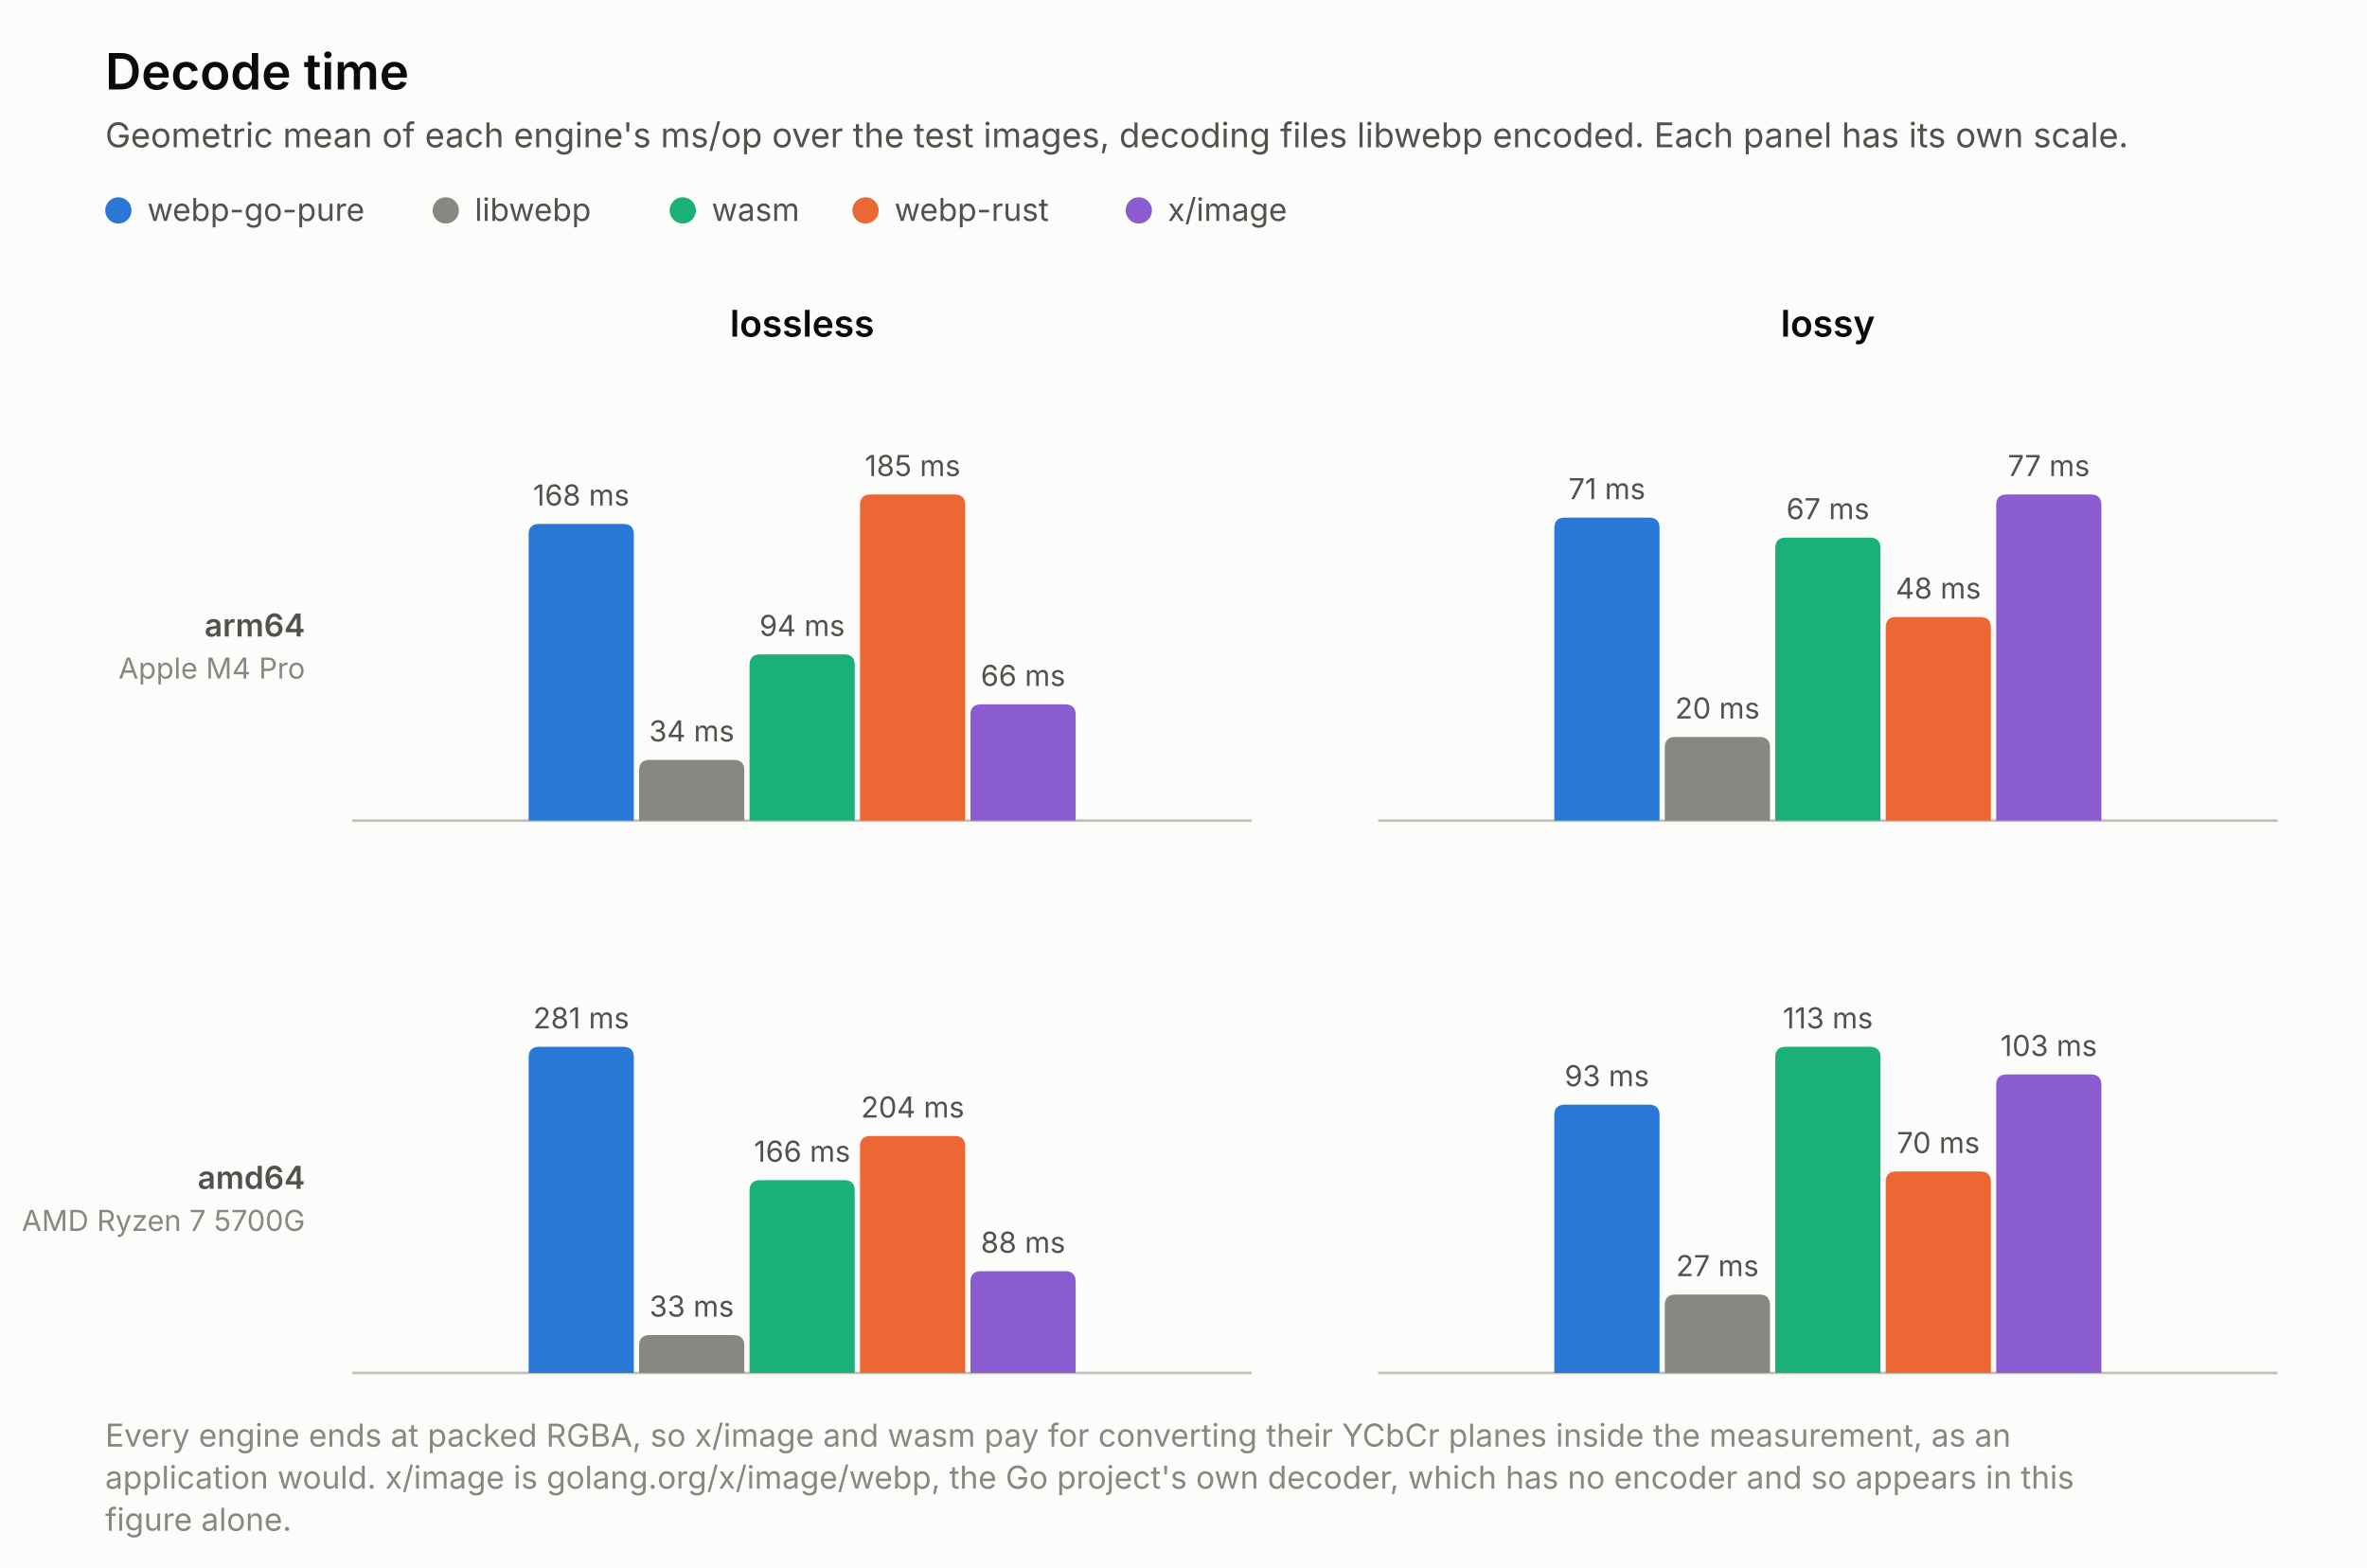
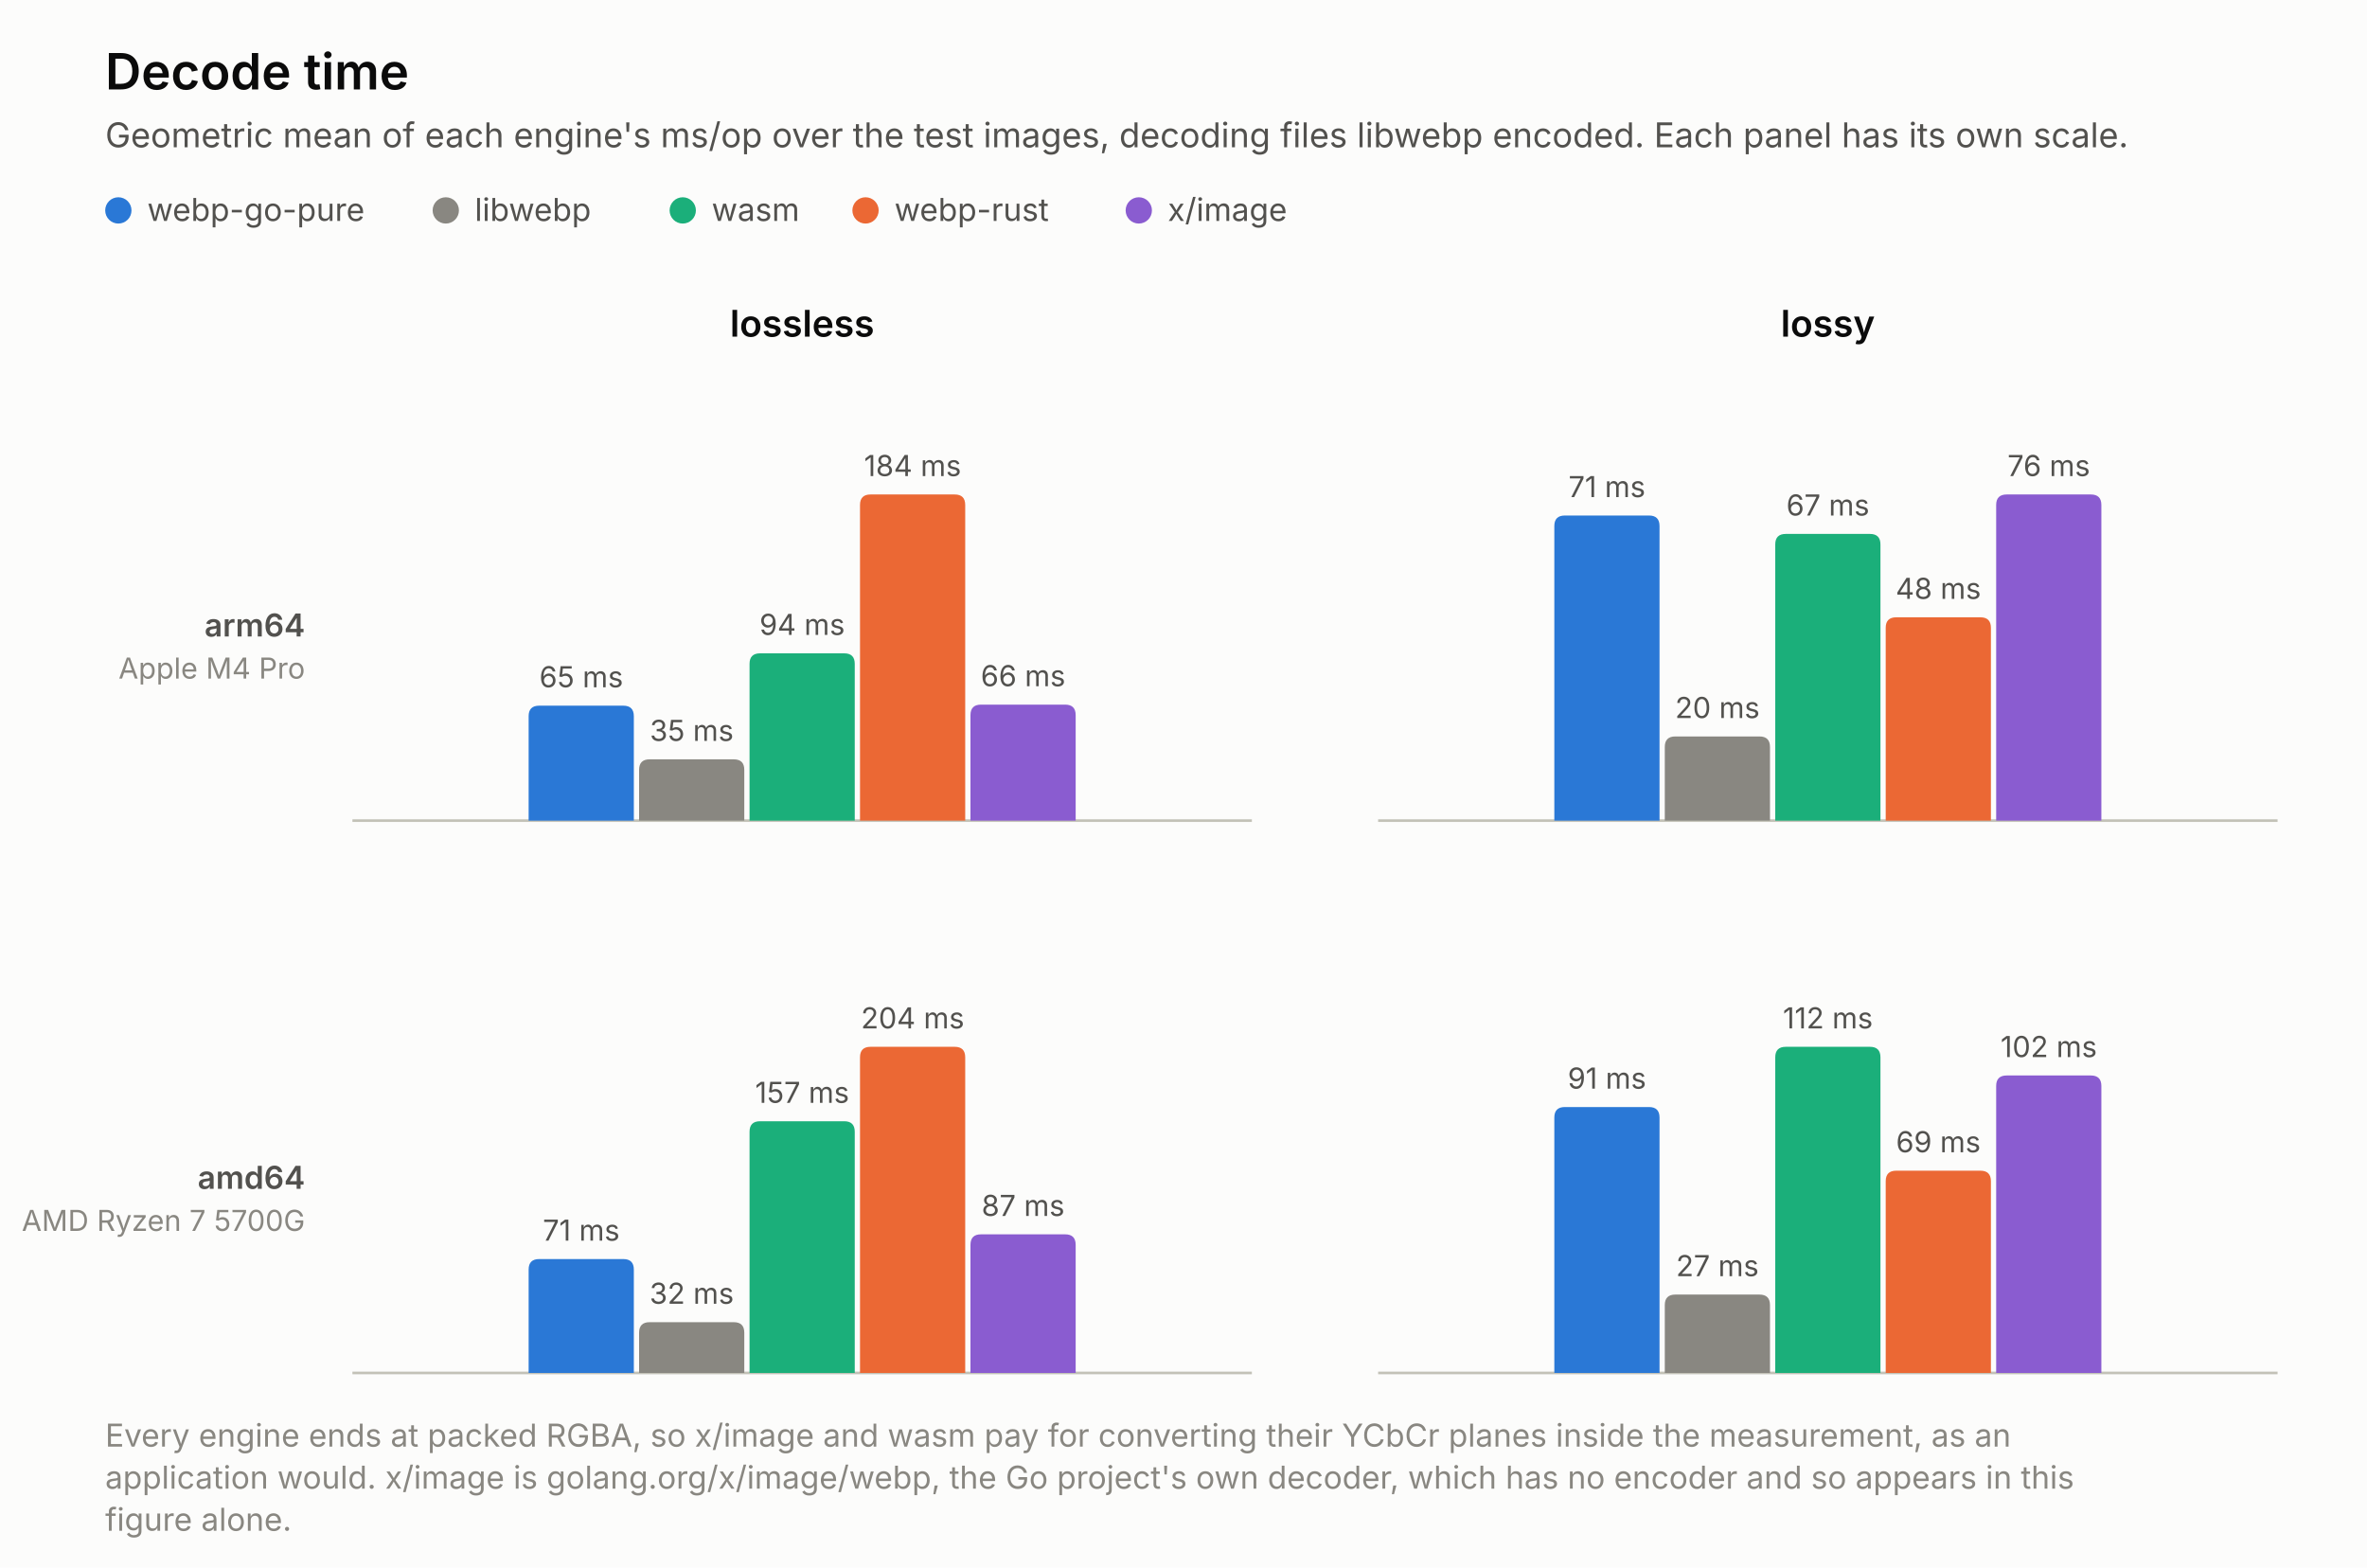
<svg xmlns="http://www.w3.org/2000/svg" width="900" height="596" viewBox="0 0 900 596" role="img">
  <rect width="900" height="596" fill="#fcfcfb" />
  <text x="40.0" y="34.0" font-family="system-ui, -apple-system, &quot;Segoe UI&quot;, sans-serif" font-size="19" fill="#0b0b0b" text-anchor="start" font-weight="600">Decode time</text>
  <text x="40.0" y="56.0" font-family="system-ui, -apple-system, &quot;Segoe UI&quot;, sans-serif" font-size="13" fill="#52514e" text-anchor="start">Geometric mean of each engine's ms/op over the test images, decoding files libwebp encoded. Each panel has its own scale.</text>
  <circle cx="45.0" cy="80.0" r="5.0" fill="#2a78d6" />
  <text x="56.0" y="84.0" font-family="system-ui, -apple-system, &quot;Segoe UI&quot;, sans-serif" font-size="12" fill="#52514e" text-anchor="start">webp-go-pure</text>
  <circle cx="169.5" cy="80.0" r="5.0" fill="#898781" />
  <text x="180.5" y="84.0" font-family="system-ui, -apple-system, &quot;Segoe UI&quot;, sans-serif" font-size="12" fill="#52514e" text-anchor="start">libwebp</text>
  <circle cx="259.6" cy="80.0" r="5.0" fill="#1baf7a" />
  <text x="270.6" y="84.0" font-family="system-ui, -apple-system, &quot;Segoe UI&quot;, sans-serif" font-size="12" fill="#52514e" text-anchor="start">wasm</text>
  <circle cx="329.1" cy="80.0" r="5.0" fill="#eb6834" />
  <text x="340.1" y="84.0" font-family="system-ui, -apple-system, &quot;Segoe UI&quot;, sans-serif" font-size="12" fill="#52514e" text-anchor="start">webp-rust</text>
  <circle cx="433.0" cy="80.0" r="5.0" fill="#8a5cd0" />
  <text x="444.0" y="84.0" font-family="system-ui, -apple-system, &quot;Segoe UI&quot;, sans-serif" font-size="12" fill="#52514e" text-anchor="start">x/image</text>
  <text x="305.0" y="128.0" font-family="system-ui, -apple-system, &quot;Segoe UI&quot;, sans-serif" font-size="14" fill="#0b0b0b" text-anchor="middle" font-weight="600">lossless</text>
  <text x="695.0" y="128.0" font-family="system-ui, -apple-system, &quot;Segoe UI&quot;, sans-serif" font-size="14" fill="#0b0b0b" text-anchor="middle" font-weight="600">lossy</text>
  <text x="116.0" y="242.0" font-family="system-ui, -apple-system, &quot;Segoe UI&quot;, sans-serif" font-size="12" fill="#52514e" text-anchor="end" font-weight="600">arm64</text>
  <text x="116.0" y="258.0" font-family="system-ui, -apple-system, &quot;Segoe UI&quot;, sans-serif" font-size="11" fill="#898781" text-anchor="end">Apple M4 Pro</text>
  <line x1="134.0" y1="312.0" x2="476.0" y2="312.0" stroke="#c3c2b7" stroke-width="1.0" />
-   <path d="M 201.0 312.0 L 201.0 203.2 Q 201.0 199.2 205.0 199.2 L 237.0 199.2 Q 241.0 199.2 241.0 203.2 L 241.0 312.0 Z" fill="#2a78d6" />
-   <path d="M 243.0 312.0 L 243.0 292.9 Q 243.0 288.9 247.0 288.9 L 279.0 288.9 Q 283.0 288.9 283.0 292.9 L 283.0 312.0 Z" fill="#898781" />
-   <path d="M 285.0 312.0 L 285.0 252.8 Q 285.0 248.8 289.0 248.8 L 321.0 248.8 Q 325.0 248.8 325.0 252.8 L 325.0 312.0 Z" fill="#1baf7a" />
+   <path d="M 201.0 312.0 L 201.0 272.3 Q 201.0 268.3 205.0 268.3 L 237.0 268.3 Q 241.0 268.3 241.0 272.3 L 241.0 312.0 Z" fill="#2a78d6" />
+   <path d="M 243.0 312.0 L 243.0 292.7 Q 243.0 288.7 247.0 288.7 L 279.0 288.7 Q 283.0 288.7 283.0 292.7 L 283.0 312.0 Z" fill="#898781" />
+   <path d="M 285.0 312.0 L 285.0 252.4 Q 285.0 248.4 289.0 248.4 L 321.0 248.4 Q 325.0 248.4 325.0 252.4 L 325.0 312.0 Z" fill="#1baf7a" />
  <path d="M 327.0 312.0 L 327.0 192.0 Q 327.0 188.0 331.0 188.0 L 363.0 188.0 Q 367.0 188.0 367.0 192.0 L 367.0 312.0 Z" fill="#eb6834" />
-   <path d="M 369.0 312.0 L 369.0 271.8 Q 369.0 267.8 373.0 267.8 L 405.0 267.8 Q 409.0 267.8 409.0 271.8 L 409.0 312.0 Z" fill="#8a5cd0" />
-   <text x="221.0" y="192.2" font-family="system-ui, -apple-system, &quot;Segoe UI&quot;, sans-serif" font-size="11" fill="#52514e" text-anchor="middle" stroke="#fcfcfb" stroke-width="3" paint-order="stroke" style="font-variant-numeric:tabular-nums">168 ms</text>
-   <text x="263.0" y="281.9" font-family="system-ui, -apple-system, &quot;Segoe UI&quot;, sans-serif" font-size="11" fill="#52514e" text-anchor="middle" stroke="#fcfcfb" stroke-width="3" paint-order="stroke" style="font-variant-numeric:tabular-nums">34 ms</text>
-   <text x="305.0" y="241.8" font-family="system-ui, -apple-system, &quot;Segoe UI&quot;, sans-serif" font-size="11" fill="#52514e" text-anchor="middle" stroke="#fcfcfb" stroke-width="3" paint-order="stroke" style="font-variant-numeric:tabular-nums">94 ms</text>
-   <text x="347.0" y="181.0" font-family="system-ui, -apple-system, &quot;Segoe UI&quot;, sans-serif" font-size="11" fill="#52514e" text-anchor="middle" stroke="#fcfcfb" stroke-width="3" paint-order="stroke" style="font-variant-numeric:tabular-nums">185 ms</text>
-   <text x="389.0" y="260.8" font-family="system-ui, -apple-system, &quot;Segoe UI&quot;, sans-serif" font-size="11" fill="#52514e" text-anchor="middle" stroke="#fcfcfb" stroke-width="3" paint-order="stroke" style="font-variant-numeric:tabular-nums">66 ms</text>
+   <path d="M 369.0 312.0 L 369.0 271.9 Q 369.0 267.9 373.0 267.9 L 405.0 267.9 Q 409.0 267.9 409.0 271.9 L 409.0 312.0 Z" fill="#8a5cd0" />
+   <text x="221.0" y="261.3" font-family="system-ui, -apple-system, &quot;Segoe UI&quot;, sans-serif" font-size="11" fill="#52514e" text-anchor="middle" stroke="#fcfcfb" stroke-width="3" paint-order="stroke" style="font-variant-numeric:tabular-nums">65 ms</text>
+   <text x="263.0" y="281.7" font-family="system-ui, -apple-system, &quot;Segoe UI&quot;, sans-serif" font-size="11" fill="#52514e" text-anchor="middle" stroke="#fcfcfb" stroke-width="3" paint-order="stroke" style="font-variant-numeric:tabular-nums">35 ms</text>
+   <text x="305.0" y="241.4" font-family="system-ui, -apple-system, &quot;Segoe UI&quot;, sans-serif" font-size="11" fill="#52514e" text-anchor="middle" stroke="#fcfcfb" stroke-width="3" paint-order="stroke" style="font-variant-numeric:tabular-nums">94 ms</text>
+   <text x="347.0" y="181.0" font-family="system-ui, -apple-system, &quot;Segoe UI&quot;, sans-serif" font-size="11" fill="#52514e" text-anchor="middle" stroke="#fcfcfb" stroke-width="3" paint-order="stroke" style="font-variant-numeric:tabular-nums">184 ms</text>
+   <text x="389.0" y="260.9" font-family="system-ui, -apple-system, &quot;Segoe UI&quot;, sans-serif" font-size="11" fill="#52514e" text-anchor="middle" stroke="#fcfcfb" stroke-width="3" paint-order="stroke" style="font-variant-numeric:tabular-nums">66 ms</text>
  <line x1="524.0" y1="312.0" x2="866.0" y2="312.0" stroke="#c3c2b7" stroke-width="1.0" />
-   <path d="M 591.0 312.0 L 591.0 200.8 Q 591.0 196.8 595.0 196.8 L 627.0 196.8 Q 631.0 196.8 631.0 200.8 L 631.0 312.0 Z" fill="#2a78d6" />
-   <path d="M 633.0 312.0 L 633.0 284.2 Q 633.0 280.2 637.0 280.2 L 669.0 280.2 Q 673.0 280.2 673.0 284.2 L 673.0 312.0 Z" fill="#898781" />
-   <path d="M 675.0 312.0 L 675.0 208.4 Q 675.0 204.4 679.0 204.4 L 711.0 204.4 Q 715.0 204.4 715.0 208.4 L 715.0 312.0 Z" fill="#1baf7a" />
-   <path d="M 717.0 312.0 L 717.0 238.6 Q 717.0 234.6 721.0 234.6 L 753.0 234.6 Q 757.0 234.6 757.0 238.6 L 757.0 312.0 Z" fill="#eb6834" />
+   <path d="M 591.0 312.0 L 591.0 200.0 Q 591.0 196.0 595.0 196.0 L 627.0 196.0 Q 631.0 196.0 631.0 200.0 L 631.0 312.0 Z" fill="#2a78d6" />
+   <path d="M 633.0 312.0 L 633.0 284.0 Q 633.0 280.0 637.0 280.0 L 669.0 280.0 Q 673.0 280.0 673.0 284.0 L 673.0 312.0 Z" fill="#898781" />
+   <path d="M 675.0 312.0 L 675.0 207.0 Q 675.0 203.0 679.0 203.0 L 711.0 203.0 Q 715.0 203.0 715.0 207.0 L 715.0 312.0 Z" fill="#1baf7a" />
+   <path d="M 717.0 312.0 L 717.0 238.7 Q 717.0 234.7 721.0 234.7 L 753.0 234.7 Q 757.0 234.7 757.0 238.7 L 757.0 312.0 Z" fill="#eb6834" />
  <path d="M 759.0 312.0 L 759.0 192.0 Q 759.0 188.0 763.0 188.0 L 795.0 188.0 Q 799.0 188.0 799.0 192.0 L 799.0 312.0 Z" fill="#8a5cd0" />
-   <text x="611.0" y="189.8" font-family="system-ui, -apple-system, &quot;Segoe UI&quot;, sans-serif" font-size="11" fill="#52514e" text-anchor="middle" stroke="#fcfcfb" stroke-width="3" paint-order="stroke" style="font-variant-numeric:tabular-nums">71 ms</text>
-   <text x="653.0" y="273.2" font-family="system-ui, -apple-system, &quot;Segoe UI&quot;, sans-serif" font-size="11" fill="#52514e" text-anchor="middle" stroke="#fcfcfb" stroke-width="3" paint-order="stroke" style="font-variant-numeric:tabular-nums">20 ms</text>
-   <text x="695.0" y="197.4" font-family="system-ui, -apple-system, &quot;Segoe UI&quot;, sans-serif" font-size="11" fill="#52514e" text-anchor="middle" stroke="#fcfcfb" stroke-width="3" paint-order="stroke" style="font-variant-numeric:tabular-nums">67 ms</text>
-   <text x="737.0" y="227.6" font-family="system-ui, -apple-system, &quot;Segoe UI&quot;, sans-serif" font-size="11" fill="#52514e" text-anchor="middle" stroke="#fcfcfb" stroke-width="3" paint-order="stroke" style="font-variant-numeric:tabular-nums">48 ms</text>
-   <text x="779.0" y="181.0" font-family="system-ui, -apple-system, &quot;Segoe UI&quot;, sans-serif" font-size="11" fill="#52514e" text-anchor="middle" stroke="#fcfcfb" stroke-width="3" paint-order="stroke" style="font-variant-numeric:tabular-nums">77 ms</text>
+   <text x="611.0" y="189.0" font-family="system-ui, -apple-system, &quot;Segoe UI&quot;, sans-serif" font-size="11" fill="#52514e" text-anchor="middle" stroke="#fcfcfb" stroke-width="3" paint-order="stroke" style="font-variant-numeric:tabular-nums">71 ms</text>
+   <text x="653.0" y="273.0" font-family="system-ui, -apple-system, &quot;Segoe UI&quot;, sans-serif" font-size="11" fill="#52514e" text-anchor="middle" stroke="#fcfcfb" stroke-width="3" paint-order="stroke" style="font-variant-numeric:tabular-nums">20 ms</text>
+   <text x="695.0" y="196.0" font-family="system-ui, -apple-system, &quot;Segoe UI&quot;, sans-serif" font-size="11" fill="#52514e" text-anchor="middle" stroke="#fcfcfb" stroke-width="3" paint-order="stroke" style="font-variant-numeric:tabular-nums">67 ms</text>
+   <text x="737.0" y="227.7" font-family="system-ui, -apple-system, &quot;Segoe UI&quot;, sans-serif" font-size="11" fill="#52514e" text-anchor="middle" stroke="#fcfcfb" stroke-width="3" paint-order="stroke" style="font-variant-numeric:tabular-nums">48 ms</text>
+   <text x="779.0" y="181.0" font-family="system-ui, -apple-system, &quot;Segoe UI&quot;, sans-serif" font-size="11" fill="#52514e" text-anchor="middle" stroke="#fcfcfb" stroke-width="3" paint-order="stroke" style="font-variant-numeric:tabular-nums">76 ms</text>
  <text x="116.0" y="452.0" font-family="system-ui, -apple-system, &quot;Segoe UI&quot;, sans-serif" font-size="12" fill="#52514e" text-anchor="end" font-weight="600">amd64</text>
  <text x="116.0" y="468.0" font-family="system-ui, -apple-system, &quot;Segoe UI&quot;, sans-serif" font-size="11" fill="#898781" text-anchor="end">AMD Ryzen 7 5700G</text>
  <line x1="134.0" y1="522.0" x2="476.0" y2="522.0" stroke="#c3c2b7" stroke-width="1.0" />
-   <path d="M 201.0 522.0 L 201.0 402.0 Q 201.0 398.0 205.0 398.0 L 237.0 398.0 Q 241.0 398.0 241.0 402.0 L 241.0 522.0 Z" fill="#2a78d6" />
-   <path d="M 243.0 522.0 L 243.0 511.6 Q 243.0 507.6 247.0 507.6 L 279.0 507.6 Q 283.0 507.6 283.0 511.6 L 283.0 522.0 Z" fill="#898781" />
-   <path d="M 285.0 522.0 L 285.0 452.7 Q 285.0 448.7 289.0 448.7 L 321.0 448.7 Q 325.0 448.7 325.0 452.7 L 325.0 522.0 Z" fill="#1baf7a" />
-   <path d="M 327.0 522.0 L 327.0 435.9 Q 327.0 431.9 331.0 431.9 L 363.0 431.9 Q 367.0 431.9 367.0 435.9 L 367.0 522.0 Z" fill="#eb6834" />
-   <path d="M 369.0 522.0 L 369.0 487.3 Q 369.0 483.3 373.0 483.3 L 405.0 483.3 Q 409.0 483.3 409.0 487.3 L 409.0 522.0 Z" fill="#8a5cd0" />
-   <text x="221.0" y="391.0" font-family="system-ui, -apple-system, &quot;Segoe UI&quot;, sans-serif" font-size="11" fill="#52514e" text-anchor="middle" stroke="#fcfcfb" stroke-width="3" paint-order="stroke" style="font-variant-numeric:tabular-nums">281 ms</text>
-   <text x="263.0" y="500.6" font-family="system-ui, -apple-system, &quot;Segoe UI&quot;, sans-serif" font-size="11" fill="#52514e" text-anchor="middle" stroke="#fcfcfb" stroke-width="3" paint-order="stroke" style="font-variant-numeric:tabular-nums">33 ms</text>
-   <text x="305.0" y="441.7" font-family="system-ui, -apple-system, &quot;Segoe UI&quot;, sans-serif" font-size="11" fill="#52514e" text-anchor="middle" stroke="#fcfcfb" stroke-width="3" paint-order="stroke" style="font-variant-numeric:tabular-nums">166 ms</text>
-   <text x="347.0" y="424.9" font-family="system-ui, -apple-system, &quot;Segoe UI&quot;, sans-serif" font-size="11" fill="#52514e" text-anchor="middle" stroke="#fcfcfb" stroke-width="3" paint-order="stroke" style="font-variant-numeric:tabular-nums">204 ms</text>
-   <text x="389.0" y="476.3" font-family="system-ui, -apple-system, &quot;Segoe UI&quot;, sans-serif" font-size="11" fill="#52514e" text-anchor="middle" stroke="#fcfcfb" stroke-width="3" paint-order="stroke" style="font-variant-numeric:tabular-nums">88 ms</text>
+   <path d="M 201.0 522.0 L 201.0 482.7 Q 201.0 478.7 205.0 478.7 L 237.0 478.7 Q 241.0 478.7 241.0 482.7 L 241.0 522.0 Z" fill="#2a78d6" />
+   <path d="M 243.0 522.0 L 243.0 506.7 Q 243.0 502.7 247.0 502.7 L 279.0 502.7 Q 283.0 502.7 283.0 506.7 L 283.0 522.0 Z" fill="#898781" />
+   <path d="M 285.0 522.0 L 285.0 430.3 Q 285.0 426.3 289.0 426.3 L 321.0 426.3 Q 325.0 426.3 325.0 430.3 L 325.0 522.0 Z" fill="#1baf7a" />
+   <path d="M 327.0 522.0 L 327.0 402.0 Q 327.0 398.0 331.0 398.0 L 363.0 398.0 Q 367.0 398.0 367.0 402.0 L 367.0 522.0 Z" fill="#eb6834" />
+   <path d="M 369.0 522.0 L 369.0 473.3 Q 369.0 469.3 373.0 469.3 L 405.0 469.3 Q 409.0 469.3 409.0 473.3 L 409.0 522.0 Z" fill="#8a5cd0" />
+   <text x="221.0" y="471.7" font-family="system-ui, -apple-system, &quot;Segoe UI&quot;, sans-serif" font-size="11" fill="#52514e" text-anchor="middle" stroke="#fcfcfb" stroke-width="3" paint-order="stroke" style="font-variant-numeric:tabular-nums">71 ms</text>
+   <text x="263.0" y="495.7" font-family="system-ui, -apple-system, &quot;Segoe UI&quot;, sans-serif" font-size="11" fill="#52514e" text-anchor="middle" stroke="#fcfcfb" stroke-width="3" paint-order="stroke" style="font-variant-numeric:tabular-nums">32 ms</text>
+   <text x="305.0" y="419.3" font-family="system-ui, -apple-system, &quot;Segoe UI&quot;, sans-serif" font-size="11" fill="#52514e" text-anchor="middle" stroke="#fcfcfb" stroke-width="3" paint-order="stroke" style="font-variant-numeric:tabular-nums">157 ms</text>
+   <text x="347.0" y="391.0" font-family="system-ui, -apple-system, &quot;Segoe UI&quot;, sans-serif" font-size="11" fill="#52514e" text-anchor="middle" stroke="#fcfcfb" stroke-width="3" paint-order="stroke" style="font-variant-numeric:tabular-nums">204 ms</text>
+   <text x="389.0" y="462.3" font-family="system-ui, -apple-system, &quot;Segoe UI&quot;, sans-serif" font-size="11" fill="#52514e" text-anchor="middle" stroke="#fcfcfb" stroke-width="3" paint-order="stroke" style="font-variant-numeric:tabular-nums">87 ms</text>
  <line x1="524.0" y1="522.0" x2="866.0" y2="522.0" stroke="#c3c2b7" stroke-width="1.0" />
-   <path d="M 591.0 522.0 L 591.0 424.0 Q 591.0 420.0 595.0 420.0 L 627.0 420.0 Q 631.0 420.0 631.0 424.0 L 631.0 522.0 Z" fill="#2a78d6" />
+   <path d="M 591.0 522.0 L 591.0 424.9 Q 591.0 420.9 595.0 420.9 L 627.0 420.9 Q 631.0 420.9 631.0 424.9 L 631.0 522.0 Z" fill="#2a78d6" />
  <path d="M 633.0 522.0 L 633.0 496.2 Q 633.0 492.2 637.0 492.2 L 669.0 492.2 Q 673.0 492.2 673.0 496.2 L 673.0 522.0 Z" fill="#898781" />
  <path d="M 675.0 522.0 L 675.0 402.0 Q 675.0 398.0 679.0 398.0 L 711.0 398.0 Q 715.0 398.0 715.0 402.0 L 715.0 522.0 Z" fill="#1baf7a" />
-   <path d="M 717.0 522.0 L 717.0 449.4 Q 717.0 445.4 721.0 445.4 L 753.0 445.4 Q 757.0 445.4 757.0 449.4 L 757.0 522.0 Z" fill="#eb6834" />
-   <path d="M 759.0 522.0 L 759.0 412.5 Q 759.0 408.5 763.0 408.5 L 795.0 408.5 Q 799.0 408.5 799.0 412.5 L 799.0 522.0 Z" fill="#8a5cd0" />
-   <text x="611.0" y="413.0" font-family="system-ui, -apple-system, &quot;Segoe UI&quot;, sans-serif" font-size="11" fill="#52514e" text-anchor="middle" stroke="#fcfcfb" stroke-width="3" paint-order="stroke" style="font-variant-numeric:tabular-nums">93 ms</text>
+   <path d="M 717.0 522.0 L 717.0 449.1 Q 717.0 445.1 721.0 445.1 L 753.0 445.1 Q 757.0 445.1 757.0 449.1 L 757.0 522.0 Z" fill="#eb6834" />
+   <path d="M 759.0 522.0 L 759.0 412.9 Q 759.0 408.9 763.0 408.9 L 795.0 408.9 Q 799.0 408.9 799.0 412.9 L 799.0 522.0 Z" fill="#8a5cd0" />
+   <text x="611.0" y="413.9" font-family="system-ui, -apple-system, &quot;Segoe UI&quot;, sans-serif" font-size="11" fill="#52514e" text-anchor="middle" stroke="#fcfcfb" stroke-width="3" paint-order="stroke" style="font-variant-numeric:tabular-nums">91 ms</text>
  <text x="653.0" y="485.2" font-family="system-ui, -apple-system, &quot;Segoe UI&quot;, sans-serif" font-size="11" fill="#52514e" text-anchor="middle" stroke="#fcfcfb" stroke-width="3" paint-order="stroke" style="font-variant-numeric:tabular-nums">27 ms</text>
-   <text x="695.0" y="391.0" font-family="system-ui, -apple-system, &quot;Segoe UI&quot;, sans-serif" font-size="11" fill="#52514e" text-anchor="middle" stroke="#fcfcfb" stroke-width="3" paint-order="stroke" style="font-variant-numeric:tabular-nums">113 ms</text>
-   <text x="737.0" y="438.4" font-family="system-ui, -apple-system, &quot;Segoe UI&quot;, sans-serif" font-size="11" fill="#52514e" text-anchor="middle" stroke="#fcfcfb" stroke-width="3" paint-order="stroke" style="font-variant-numeric:tabular-nums">70 ms</text>
-   <text x="779.0" y="401.5" font-family="system-ui, -apple-system, &quot;Segoe UI&quot;, sans-serif" font-size="11" fill="#52514e" text-anchor="middle" stroke="#fcfcfb" stroke-width="3" paint-order="stroke" style="font-variant-numeric:tabular-nums">103 ms</text>
+   <text x="695.0" y="391.0" font-family="system-ui, -apple-system, &quot;Segoe UI&quot;, sans-serif" font-size="11" fill="#52514e" text-anchor="middle" stroke="#fcfcfb" stroke-width="3" paint-order="stroke" style="font-variant-numeric:tabular-nums">112 ms</text>
+   <text x="737.0" y="438.1" font-family="system-ui, -apple-system, &quot;Segoe UI&quot;, sans-serif" font-size="11" fill="#52514e" text-anchor="middle" stroke="#fcfcfb" stroke-width="3" paint-order="stroke" style="font-variant-numeric:tabular-nums">69 ms</text>
+   <text x="779.0" y="401.9" font-family="system-ui, -apple-system, &quot;Segoe UI&quot;, sans-serif" font-size="11" fill="#52514e" text-anchor="middle" stroke="#fcfcfb" stroke-width="3" paint-order="stroke" style="font-variant-numeric:tabular-nums">102 ms</text>
  <text x="40.0" y="550.0" font-family="system-ui, -apple-system, &quot;Segoe UI&quot;, sans-serif" font-size="12" fill="#898781" text-anchor="start">Every engine ends at packed RGBA, so x/image and wasm pay for converting their YCbCr planes inside the measurement, as an</text>
  <text x="40.0" y="566.0" font-family="system-ui, -apple-system, &quot;Segoe UI&quot;, sans-serif" font-size="12" fill="#898781" text-anchor="start">application would. x/image is golang.org/x/image/webp, the Go project's own decoder, which has no encoder and so appears in this</text>
  <text x="40.0" y="582.0" font-family="system-ui, -apple-system, &quot;Segoe UI&quot;, sans-serif" font-size="12" fill="#898781" text-anchor="start">figure alone.</text>
</svg>
